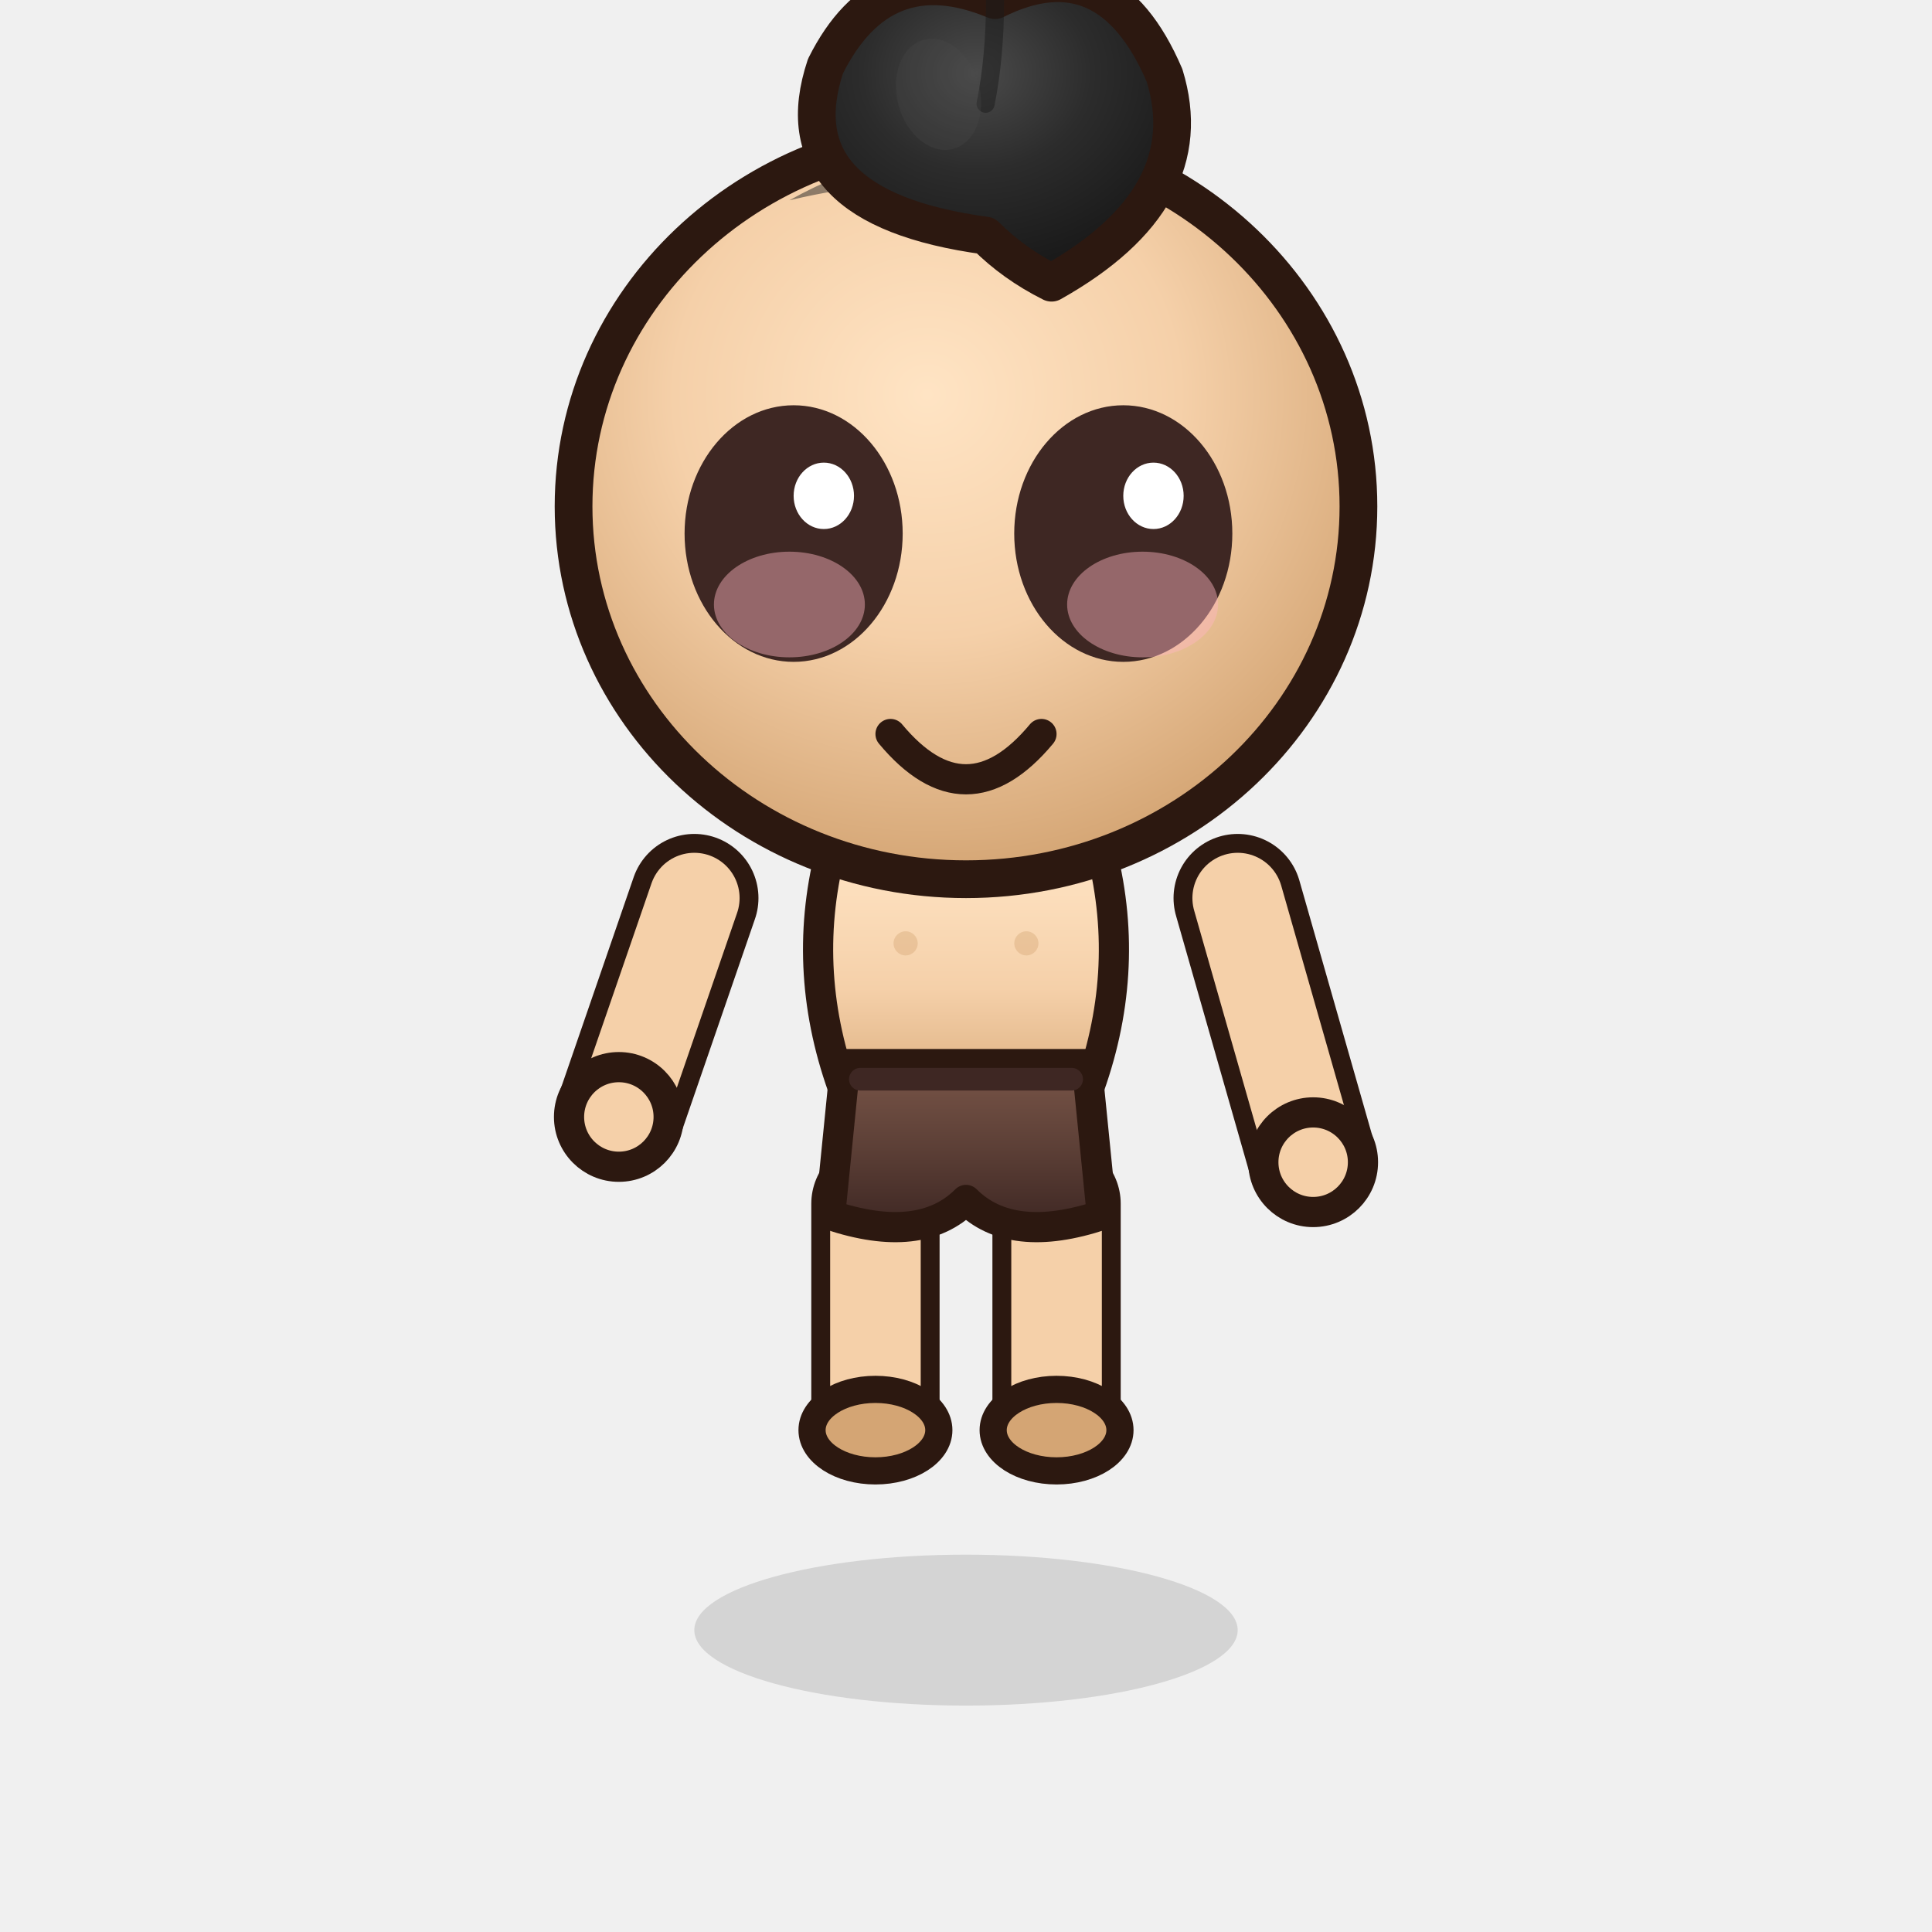
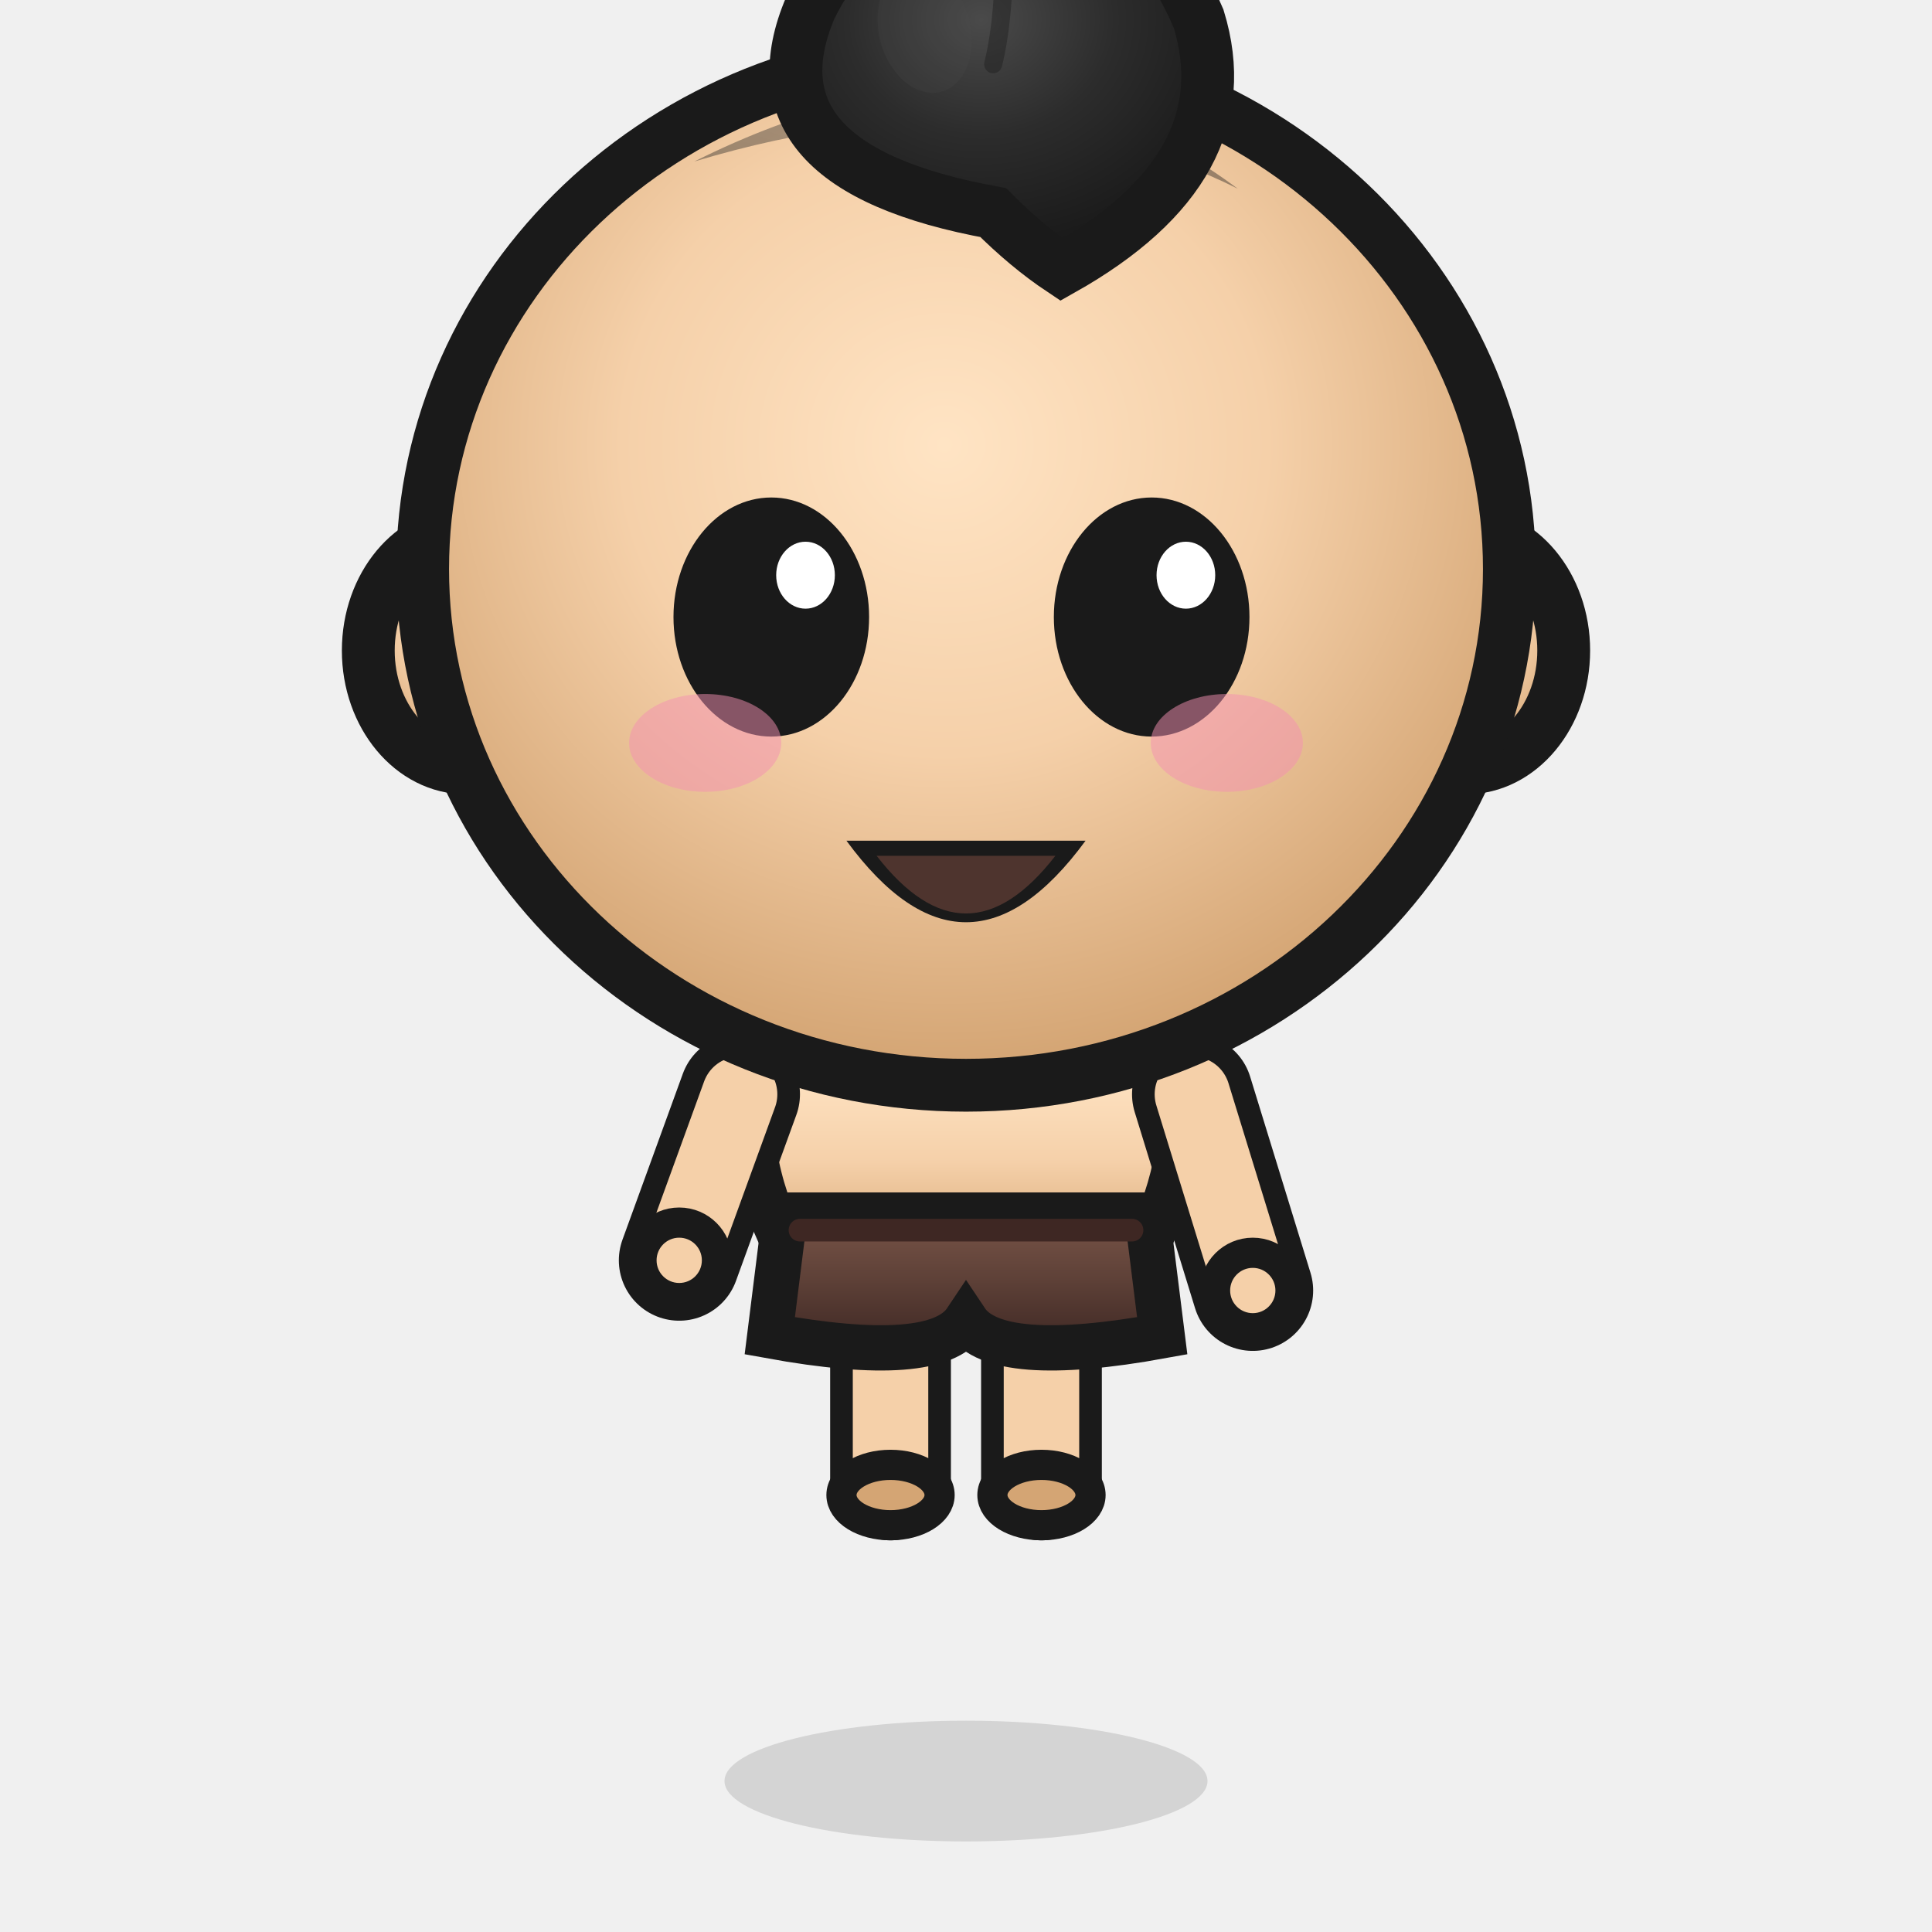
<svg xmlns="http://www.w3.org/2000/svg" viewBox="0 0 128 128" width="128" height="128" id="hero_f3">
  <defs>
    <filter id="blur">
      <feGaussianBlur stdDeviation="4" />
    </filter>
    <linearGradient id="bodyGrad" x1="0%" y1="0%" x2="0%" y2="100%">
      <stop offset="0%" stop-color="#FFE4C4" />
      <stop offset="50%" stop-color="#F5D0A9" />
      <stop offset="100%" stop-color="#D4A574" />
    </linearGradient>
    <linearGradient id="pantsGrad" x1="0%" y1="0%" x2="0%" y2="100%">
      <stop offset="0%" stop-color="#795548" />
      <stop offset="50%" stop-color="#5D4037" />
      <stop offset="100%" stop-color="#3E2723" />
    </linearGradient>
-     <radialGradient id="headGrad" cx="45%" cy="35%" r="65%" fx="45%" fy="35%">
+     <radialGradient id="headGrad" cx="48%" cy="38%" r="60%" fx="48%" fy="38%">
      <stop offset="0%" stop-color="#FFE4C4" />
      <stop offset="50%" stop-color="#F5D0A9" />
      <stop offset="100%" stop-color="#D4A574" />
    </radialGradient>
    <radialGradient id="headGradHair" cx="45%" cy="30%" r="65%" fx="45%" fy="30%">
      <stop offset="0%" stop-color="#4A4A4A" />
      <stop offset="50%" stop-color="#2C2C2C" />
      <stop offset="100%" stop-color="#1A1A1A" />
    </radialGradient>
  </defs>
-   <ellipse cx="64" cy="108" rx="18" ry="5" fill="#000000" opacity="0.12" />
-   <line x1="58" y1="79.75" x2="58" y2="93.75" stroke="#2C1810" stroke-width="8.5" stroke-linecap="round" />
-   <line x1="58" y1="79.75" x2="58" y2="93.75" stroke="#F5D0A9" stroke-width="6" stroke-linecap="round" />
-   <ellipse cx="58" cy="94.75" rx="4.2" ry="2.7" fill="#D4A574" stroke="#2C1810" stroke-width="1.8" />
-   <line x1="70" y1="79.75" x2="70" y2="93.75" stroke="#2C1810" stroke-width="8.5" stroke-linecap="round" />
-   <line x1="70" y1="79.75" x2="70" y2="93.75" stroke="#F5D0A9" stroke-width="6" stroke-linecap="round" />
-   <ellipse cx="70" cy="94.75" rx="4.2" ry="2.7" fill="#D4A574" stroke="#2C1810" stroke-width="1.8" />
-   <path d="M55 56.5       Q 53 64.5, 56 72.5       Q 64 76.5, 72 72.5       Q 75 64.5, 73 56.5 Z" fill="url(#bodyGrad)" stroke="#2C1810" stroke-width="2" stroke-linecap="round" stroke-linejoin="round" />
-   <circle cx="60" cy="62.5" r="0.8" fill="#D4A574" opacity="0.4" />
-   <circle cx="68" cy="62.5" r="0.8" fill="#D4A574" opacity="0.4" />
-   <path d="M56 70.5       L55 80.5       Q 61 82.5, 64 79.5       Q 67 82.5, 73 80.5       L72 70.5 Z" fill="url(#pantsGrad)" stroke="#2C1810" stroke-width="2" stroke-linecap="round" stroke-linejoin="round" />
-   <line x1="57" y1="71.5" x2="71" y2="71.5" stroke="#3E2723" stroke-width="1.5" stroke-linecap="round" />
-   <line x1="46" y1="59.5" x2="41" y2="74" stroke="#2C1810" stroke-width="8.5" stroke-linecap="round" />
-   <line x1="46" y1="59.5" x2="41" y2="74" stroke="#F5D0A9" stroke-width="6" stroke-linecap="round" />
-   <circle cx="41" cy="74" r="3.3" fill="#F5D0A9" stroke="#2C1810" stroke-width="2" />
-   <line x1="82" y1="59.5" x2="87" y2="77" stroke="#2C1810" stroke-width="8.5" stroke-linecap="round" />
-   <line x1="82" y1="59.5" x2="87" y2="77" stroke="#F5D0A9" stroke-width="6" stroke-linecap="round" />
-   <circle cx="87" cy="77" r="3.3" fill="#F5D0A9" stroke="#2C1810" stroke-width="2" />
-   <ellipse cx="64" cy="33.55" rx="26" ry="24.7" fill="url(#headGrad)" stroke="#2C1810" stroke-width="2.5" stroke-linecap="round" stroke-linejoin="round" />
-   <path d="M52.3 13.27       Q 58.8 9.63, 65.3 10.15       Q 71.8 10.67, 75.7 14.83       Q 71.8 12.23, 65.3 12.23       Q 58.8 11.71, 52.3 13.27 Z" fill="url(#headGradHair)" opacity="0.5" />
-   <path d="       M65.3 15.61       Q 51.572 13.738,         54.692 4.378       Q 58.436 -3.11,         65.924 0.01       Q 73.412 -3.734,         77.156 5.002       Q 79.652 13.114,         69.668 18.73       Q 67.172 17.482,         65.3 15.61 Z" fill="url(#headGradHair)" stroke="#2C1810" stroke-width="2.5" stroke-linecap="round" stroke-linejoin="round" />
-   <path d="M65.924 0.01       Q 65.924 3.754,         65.3 6.874" fill="none" stroke="#1A1A1A" stroke-width="1.2" stroke-linecap="round" opacity="0.5" />
-   <ellipse cx="62.18" cy="6.25" rx="2.746" ry="3.744" fill="#4A4A4A" opacity="0.25" transform="rotate(-15 62.18 6.25)" />
-   <ellipse cx="52.58" cy="35.35" rx="7.225" ry="8.5" fill="#3E2723" />
-   <ellipse cx="54.58" cy="32.85" rx="2" ry="2.2" fill="#FFFFFF" />
-   <ellipse cx="74.42" cy="35.35" rx="7.225" ry="8.5" fill="#3E2723" />
-   <ellipse cx="76.42" cy="32.85" rx="2" ry="2.2" fill="#FFFFFF" />
-   <path d="M59 48.63 Q 64 54.63, 69 48.63" fill="none" stroke="#2C1810" stroke-width="2" stroke-linecap="round" />
-   <ellipse cx="52.3" cy="40.05" rx="5" ry="3.5" fill="#FFB6C1" opacity="0.45" />
-   <ellipse cx="75.7" cy="40.05" rx="5" ry="3.5" fill="#FFB6C1" opacity="0.45" />
+   <ellipse cx="64" cy="118" rx="16" ry="4" fill="#000000" opacity="0.12" />
+   <line x1="59" y1="88.05" x2="59" y2="98.05" stroke="#1A1A1A" stroke-width="8" stroke-linecap="round" />
+   <line x1="59" y1="88.05" x2="59" y2="98.05" stroke="#F5D0A9" stroke-width="5" stroke-linecap="round" />
+   <ellipse cx="59" cy="99.05" rx="3.25" ry="2" fill="#D4A574" stroke="#1A1A1A" stroke-width="2" />
+   <line x1="69" y1="88.05" x2="69" y2="98.05" stroke="#1A1A1A" stroke-width="8" stroke-linecap="round" />
+   <line x1="69" y1="88.05" x2="69" y2="98.05" stroke="#F5D0A9" stroke-width="5" stroke-linecap="round" />
+   <ellipse cx="69" cy="99.05" rx="3.25" ry="2" fill="#D4A574" stroke="#1A1A1A" stroke-width="2" />
+   <path d="M50 70.5       Q 49 76.5, 52 82.5       Q 64 84.5, 76 82.5       Q 79 76.5, 78 70.5 Z" fill="url(#bodyGrad)" stroke="#1A1A1A" stroke-width="3" />
+   <path d="M52 80.5       L51 88.5       Q 62 90.5, 64 87.5       Q 66 90.5, 77 88.5       L76 80.5 Z" fill="url(#pantsGrad)" stroke="#1A1A1A" stroke-width="3" />
+   <line x1="53" y1="81.5" x2="75" y2="81.5" stroke="#3E2723" stroke-width="1.5" stroke-linecap="round" />
+   <line x1="49" y1="72.5" x2="45" y2="83.5" stroke="#1A1A1A" stroke-width="8" stroke-linecap="round" />
+   <line x1="49" y1="72.5" x2="45" y2="83.5" stroke="#F5D0A9" stroke-width="5" stroke-linecap="round" />
+   <circle cx="45" cy="83.5" r="2.5" fill="#F5D0A9" stroke="#1A1A1A" stroke-width="2" />
+   <line x1="79" y1="72.5" x2="83" y2="85.5" stroke="#1A1A1A" stroke-width="8" stroke-linecap="round" />
+   <line x1="79" y1="72.5" x2="83" y2="85.5" stroke="#F5D0A9" stroke-width="5" stroke-linecap="round" />
+   <circle cx="83" cy="85.5" r="2.5" fill="#F5D0A9" stroke="#1A1A1A" stroke-width="2" />
+   <ellipse cx="30.88" cy="43.1" rx="6.48" ry="7.776" fill="url(#headGrad)" stroke="#1A1A1A" stroke-width="3.5" />
+   <ellipse cx="30.88" cy="43.1" rx="3.24" ry="4.536" fill="#D4A574" opacity="0.3" />
+   <ellipse cx="97.12" cy="43.1" rx="6.48" ry="7.776" fill="url(#headGrad)" stroke="#1A1A1A" stroke-width="3.5" />
+   <ellipse cx="97.12" cy="43.1" rx="3.24" ry="4.536" fill="#D4A574" opacity="0.3" />
+   <ellipse cx="64" cy="37.7" rx="36" ry="34.2" fill="url(#headGrad)" stroke="#1A1A1A" stroke-width="3.5" />
+   <path d="M46 10.7       Q 56.8 5.3, 65.8 6.02       Q 74.8 7.1, 82 12.5       Q 74.8 8.9, 65.8 8.18       Q 56.8 7.46, 46 10.7 Z" fill="url(#headGradHair)" opacity="0.4" />
+   <path d="       M65.8 14.084       Q 49.168 11.06,         53.704 0.476       Q 58.24 -8.596,         66.556 -4.06       Q 74.872 -9.352,         79.408 1.232       Q 82.432 11.06,         70.336 17.864       Q 68.068 16.352,         65.8 14.084 Z" fill="url(#headGradHair)" stroke="#1A1A1A" stroke-width="3.5" />
+   <path d="M66.556 -4.06       Q 66.556 1.232,         65.8 4.256" fill="none" stroke="#1A1A1A" stroke-width="1.2" stroke-linecap="round" opacity="0.4" />
+   <ellipse cx="61.264" cy="1.988" rx="3.024" ry="4.234" fill="#4A4A4A" opacity="0.2" transform="rotate(-15 61.264 1.988)" />
+   <ellipse cx="51.1" cy="40.88" rx="6.48" ry="7.92" fill="#1A1A1A" />
+   <ellipse cx="53.368" cy="38.108" rx="1.944" ry="2.218" fill="#FFFFFF" />
+   <ellipse cx="76.3" cy="40.88" rx="6.48" ry="7.92" fill="#1A1A1A" />
+   <ellipse cx="78.568" cy="38.108" rx="1.944" ry="2.218" fill="#FFFFFF" />
+   <ellipse cx="46.72" cy="49.22" rx="5.04" ry="3.24" fill="#F48FB1" opacity="0.5" />
+   <ellipse cx="81.28" cy="49.22" rx="5.04" ry="3.24" fill="#F48FB1" opacity="0.5" />
+   <path d="M56.08 55.7 Q 64 66.5, 71.92 55.7" fill="#1A1A1A" />
+   <path d="M58.08 56.7 Q 64 64.34, 69.92 56.7" fill="#4E342E" />
</svg>
